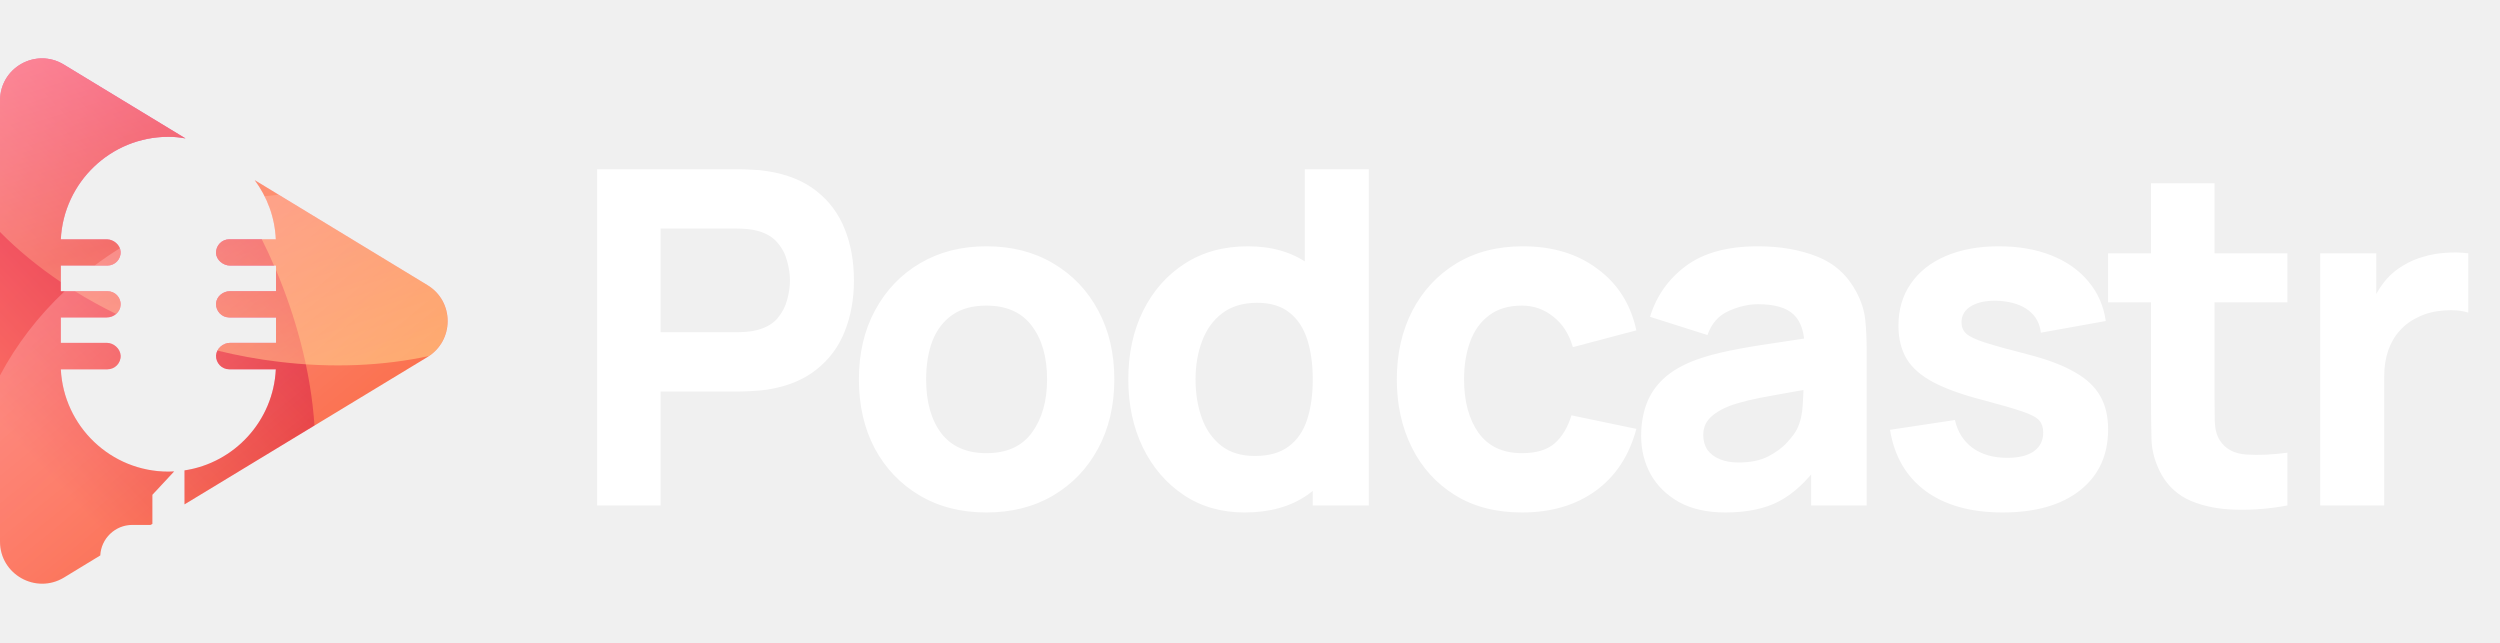
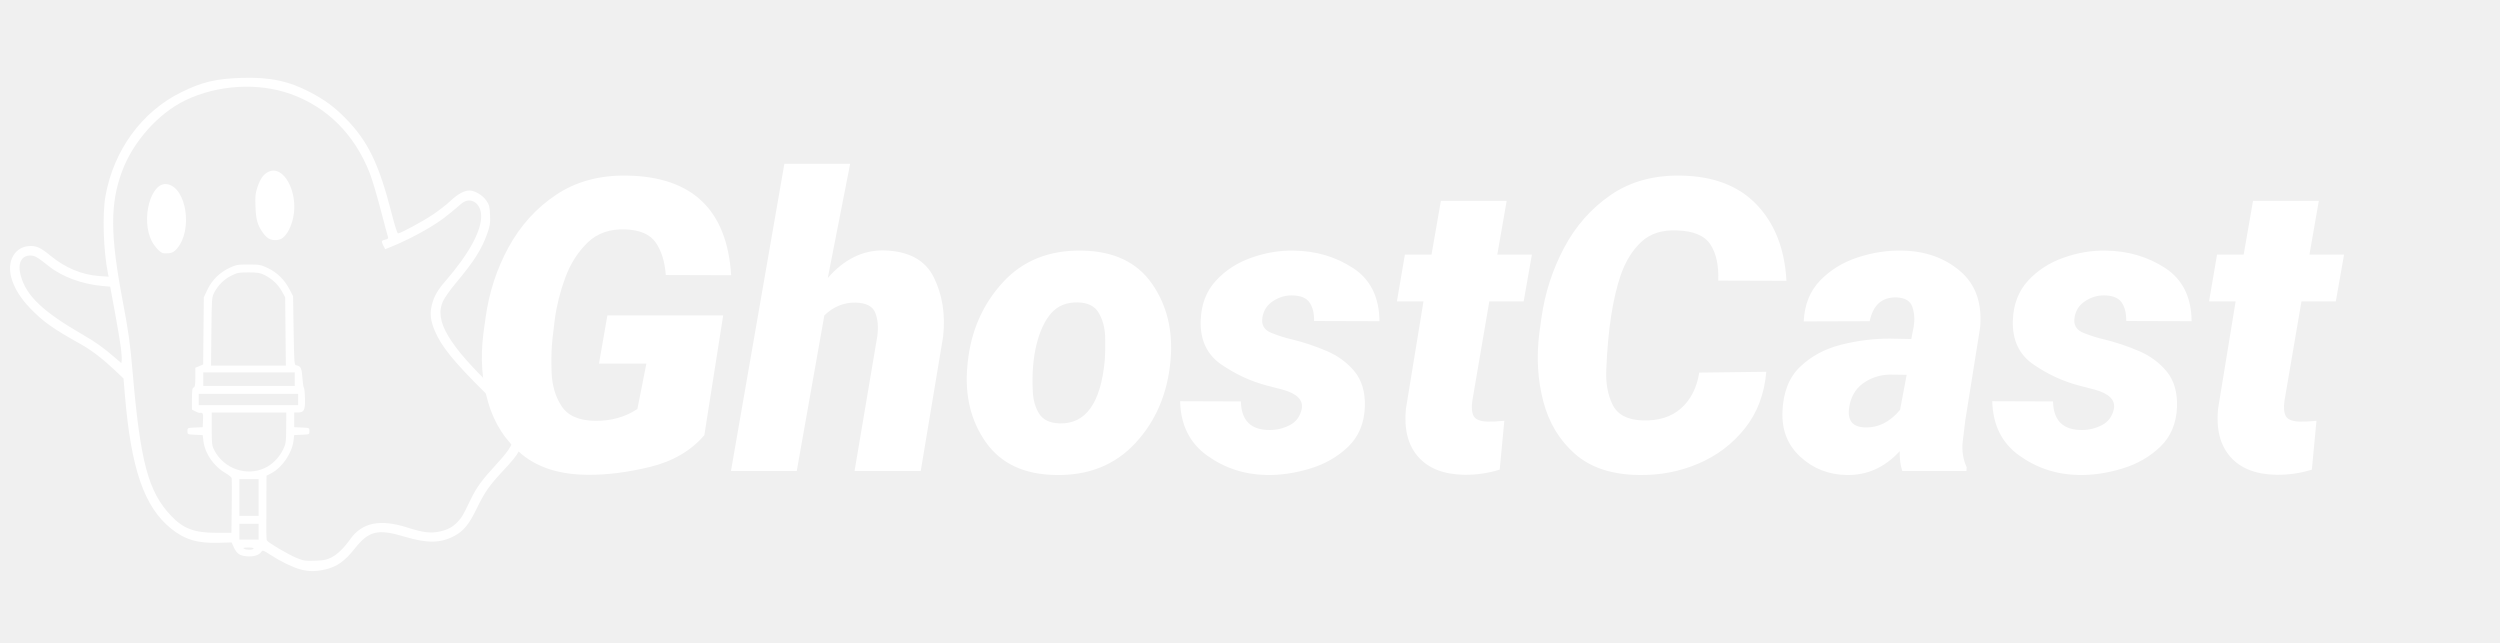
- <svg xmlns="http://www.w3.org/2000/svg" width="183" height="47" viewBox="0 0 183 47" fill="none">
-   <path fill-rule="evenodd" clip-rule="evenodd" d="M7.341 40.657L4.675 42.281C2.621 43.516 0 42.042 0 39.645V7.363C0 4.951 2.621 3.477 4.675 4.728L13.58 10.133C13.178 10.058 12.761 10.014 12.329 10.014C8.1 10.014 4.661 13.349 4.452 17.518H7.817C8.309 17.518 8.8 17.92 8.83 18.427C8.86 18.978 8.413 19.439 7.862 19.439H4.452V21.315H7.862C8.413 21.315 8.86 21.762 8.83 22.328C8.8 22.849 8.338 23.236 7.817 23.236H4.452V25.097H7.817C8.309 25.097 8.8 25.514 8.83 26.021C8.86 26.572 8.413 27.033 7.862 27.033H4.452C4.661 31.202 8.1 34.523 12.329 34.523C12.463 34.523 12.597 34.508 12.746 34.508L11.153 36.22V38.35L11.019 38.424H9.679C8.428 38.424 7.4 39.422 7.341 40.657ZM31.284 26.14L13.505 36.92V34.434C17.168 33.883 20.012 30.8 20.191 27.033H16.781C16.23 27.033 15.798 26.572 15.813 26.021C15.843 25.514 16.334 25.097 16.841 25.097H20.206V23.236H16.781C16.23 23.236 15.798 22.775 15.813 22.224C15.843 21.703 16.32 21.315 16.841 21.315H20.206V19.439H16.841C16.334 19.439 15.843 19.037 15.813 18.531C15.798 17.98 16.23 17.518 16.781 17.518H20.191C20.116 15.895 19.551 14.406 18.642 13.185L31.284 20.869C33.264 22.06 33.264 24.934 31.284 26.14Z" fill="url(#paint0_linear_3688_1852)" />
-   <path style="mix-blend-mode:multiply" fill-rule="evenodd" clip-rule="evenodd" d="M12.746 34.508L11.153 36.22V38.35L11.019 38.424H9.679C8.428 38.424 7.4 39.422 7.341 40.657L4.675 42.281C2.621 43.516 0 42.042 0 39.645V7.363C0 4.951 2.621 3.477 4.675 4.728L13.58 10.133C13.178 10.058 12.761 10.014 12.329 10.014C8.1 10.014 4.661 13.349 4.452 17.518H7.817C8.309 17.518 8.8 17.92 8.83 18.427C8.86 18.978 8.413 19.439 7.862 19.439H4.452V21.315H7.862C8.413 21.315 8.86 21.762 8.83 22.328C8.8 22.849 8.338 23.236 7.817 23.236H4.452V25.097H7.817C8.309 25.097 8.8 25.514 8.83 26.021C8.86 26.572 8.413 27.033 7.862 27.033H4.452C4.661 31.202 8.1 34.523 12.329 34.523C12.463 34.523 12.597 34.508 12.746 34.508ZM23.02 31.143L13.505 36.92V34.434C17.168 33.883 20.012 30.8 20.191 27.033H16.781C16.23 27.033 15.798 26.572 15.813 26.021C15.843 25.514 16.334 25.097 16.841 25.097H20.206V23.236H16.781C16.23 23.236 15.798 22.775 15.813 22.224C15.843 21.703 16.32 21.315 16.841 21.315H20.206V19.767C20.906 21.434 21.501 23.162 21.978 24.948C22.544 27.093 22.886 29.162 23.02 31.143ZM16.781 17.518H19.163C19.481 18.144 19.779 18.784 20.057 19.439H16.841C16.334 19.439 15.843 19.037 15.813 18.531C15.798 17.98 16.23 17.518 16.781 17.518Z" fill="url(#paint1_linear_3688_1852)" />
-   <path style="mix-blend-mode:screen" fill-rule="evenodd" clip-rule="evenodd" d="M4.452 20.645V19.439H7.862C8.413 19.439 8.86 18.978 8.83 18.427C8.8 17.92 8.309 17.518 7.817 17.518H4.452C4.661 13.349 8.1 10.014 12.329 10.014C12.761 10.014 13.178 10.058 13.58 10.133L4.675 4.728C2.621 3.477 0 4.951 0 7.363V16.982C1.31 18.308 2.799 19.529 4.452 20.645ZM8.83 22.328C8.86 21.762 8.413 21.315 7.862 21.315H5.48C6.442 21.911 7.45 22.467 8.502 22.983C8.696 22.819 8.815 22.581 8.83 22.328ZM31.284 20.869L18.642 13.185C19.551 14.406 20.116 15.895 20.191 17.518H16.781C16.23 17.518 15.798 17.98 15.813 18.531C15.843 19.037 16.334 19.439 16.841 19.439H20.206V21.315H16.841C16.32 21.315 15.843 21.703 15.813 22.224C15.798 22.775 16.23 23.236 16.781 23.236H20.206V25.097H16.841C16.453 25.097 16.096 25.336 15.918 25.663C17.377 26.021 18.881 26.303 20.414 26.482C24.33 26.959 28.038 26.78 31.388 26.065C33.249 24.829 33.22 22.045 31.284 20.869Z" fill="url(#paint2_linear_3688_1852)" />
-   <path style="mix-blend-mode:screen" fill-rule="evenodd" clip-rule="evenodd" d="M31.284 26.14L13.505 36.92V34.433C17.168 33.883 20.012 30.8 20.191 27.033H16.781C16.23 27.033 15.798 26.572 15.813 26.02C15.843 25.514 16.334 25.097 16.841 25.097H20.206V23.236H16.781C16.23 23.236 15.798 22.774 15.813 22.224C15.843 21.702 16.32 21.315 16.841 21.315H20.206V19.439H16.841C16.334 19.439 15.843 19.037 15.813 18.531C15.798 17.98 16.23 17.518 16.781 17.518H20.191C20.131 16.387 19.834 15.315 19.357 14.362C19.704 14.322 20.052 14.287 20.399 14.257L31.284 20.869C33.264 22.06 33.264 24.934 31.284 26.14ZM0 39.645V27.48C1.191 25.231 2.799 23.132 4.735 21.315H7.862C8.413 21.315 8.86 21.762 8.83 22.328C8.8 22.849 8.338 23.236 7.817 23.236H4.452V25.097H7.817C8.309 25.097 8.8 25.514 8.83 26.02C8.86 26.572 8.413 27.033 7.862 27.033H4.452C4.661 31.202 8.1 34.523 12.329 34.523C12.463 34.523 12.597 34.508 12.746 34.508L11.153 36.22V38.349L11.019 38.424H9.679C8.428 38.424 7.4 39.422 7.341 40.657L4.675 42.281C2.621 43.516 0 42.042 0 39.645ZM6.924 19.439C7.519 18.992 8.135 18.57 8.77 18.174C8.8 18.248 8.83 18.337 8.83 18.427C8.86 18.977 8.413 19.439 7.862 19.439H6.924Z" fill="url(#paint3_linear_3688_1852)" />
-   <path d="M43.708 37V12.389H54.099C54.338 12.389 54.657 12.4 55.056 12.423C55.466 12.435 55.831 12.469 56.15 12.526C57.62 12.754 58.822 13.238 59.756 13.979C60.702 14.719 61.397 15.653 61.841 16.782C62.285 17.898 62.508 19.146 62.508 20.524C62.508 21.903 62.28 23.156 61.824 24.284C61.38 25.401 60.684 26.33 59.739 27.07C58.804 27.811 57.608 28.295 56.15 28.523C55.831 28.569 55.466 28.603 55.056 28.625C54.646 28.648 54.327 28.66 54.099 28.66H48.356V37H43.708ZM48.356 24.319H53.894C54.133 24.319 54.395 24.307 54.68 24.284C54.965 24.262 55.227 24.216 55.466 24.148C56.093 23.977 56.577 23.692 56.919 23.293C57.261 22.883 57.494 22.433 57.62 21.943C57.756 21.442 57.825 20.969 57.825 20.524C57.825 20.08 57.756 19.613 57.62 19.123C57.494 18.622 57.261 18.172 56.919 17.773C56.577 17.363 56.093 17.072 55.466 16.901C55.227 16.833 54.965 16.787 54.68 16.764C54.395 16.742 54.133 16.73 53.894 16.73H48.356V24.319ZM72.202 37.513C70.345 37.513 68.716 37.097 67.314 36.265C65.913 35.433 64.819 34.288 64.033 32.83C63.258 31.36 62.871 29.674 62.871 27.771C62.871 25.845 63.27 24.153 64.067 22.695C64.865 21.225 65.964 20.08 67.366 19.26C68.767 18.439 70.379 18.029 72.202 18.029C74.06 18.029 75.689 18.445 77.09 19.277C78.503 20.108 79.603 21.259 80.389 22.729C81.175 24.188 81.568 25.868 81.568 27.771C81.568 29.685 81.169 31.377 80.372 32.847C79.586 34.305 78.486 35.45 77.073 36.282C75.672 37.102 74.048 37.513 72.202 37.513ZM72.202 33.172C73.695 33.172 74.806 32.67 75.535 31.668C76.276 30.654 76.646 29.355 76.646 27.771C76.646 26.13 76.27 24.82 75.518 23.84C74.777 22.86 73.672 22.37 72.202 22.37C71.188 22.37 70.356 22.598 69.707 23.054C69.058 23.51 68.573 24.142 68.254 24.951C67.947 25.76 67.793 26.7 67.793 27.771C67.793 29.423 68.163 30.739 68.904 31.719C69.656 32.687 70.755 33.172 72.202 33.172ZM91.103 37.513C89.406 37.513 87.919 37.086 86.643 36.231C85.367 35.376 84.37 34.214 83.652 32.744C82.945 31.274 82.592 29.617 82.592 27.771C82.592 25.891 82.951 24.222 83.669 22.763C84.398 21.294 85.418 20.137 86.728 19.294C88.038 18.451 89.576 18.029 91.343 18.029C93.097 18.029 94.573 18.456 95.769 19.311C96.966 20.166 97.871 21.328 98.487 22.797C99.102 24.267 99.409 25.925 99.409 27.771C99.409 29.617 99.096 31.274 98.469 32.744C97.854 34.214 96.931 35.376 95.701 36.231C94.47 37.086 92.938 37.513 91.103 37.513ZM91.855 33.377C92.892 33.377 93.718 33.143 94.334 32.676C94.96 32.209 95.41 31.554 95.684 30.71C95.957 29.867 96.094 28.887 96.094 27.771C96.094 26.654 95.957 25.674 95.684 24.831C95.41 23.988 94.972 23.333 94.368 22.866C93.775 22.399 92.995 22.165 92.026 22.165C90.989 22.165 90.135 22.422 89.463 22.934C88.802 23.436 88.312 24.113 87.993 24.968C87.674 25.811 87.514 26.745 87.514 27.771C87.514 28.808 87.668 29.753 87.976 30.608C88.283 31.451 88.756 32.123 89.394 32.625C90.032 33.126 90.853 33.377 91.855 33.377ZM96.094 37V24.353H95.513V12.389H100.196V37H96.094ZM111.407 37.513C109.493 37.513 107.852 37.086 106.485 36.231C105.118 35.376 104.07 34.214 103.34 32.744C102.611 31.274 102.247 29.617 102.247 27.771C102.247 25.902 102.623 24.233 103.375 22.763C104.138 21.294 105.209 20.137 106.588 19.294C107.966 18.451 109.596 18.029 111.476 18.029C113.652 18.029 115.475 18.582 116.945 19.687C118.426 20.781 119.372 22.279 119.782 24.182L115.133 25.412C114.86 24.455 114.381 23.709 113.697 23.174C113.025 22.638 112.262 22.37 111.407 22.37C110.427 22.37 109.624 22.61 108.997 23.088C108.371 23.555 107.909 24.199 107.613 25.019C107.317 25.828 107.169 26.745 107.169 27.771C107.169 29.378 107.522 30.682 108.228 31.685C108.946 32.676 110.006 33.172 111.407 33.172C112.456 33.172 113.253 32.932 113.8 32.454C114.347 31.975 114.757 31.292 115.031 30.403L119.782 31.394C119.258 33.354 118.266 34.864 116.808 35.923C115.35 36.983 113.549 37.513 111.407 37.513ZM126.285 37.513C124.963 37.513 123.841 37.262 122.918 36.761C122.006 36.248 121.311 35.57 120.833 34.727C120.366 33.872 120.132 32.932 120.132 31.907C120.132 31.052 120.263 30.272 120.525 29.566C120.787 28.859 121.209 28.238 121.79 27.703C122.382 27.156 123.174 26.7 124.165 26.335C124.849 26.085 125.664 25.862 126.609 25.669C127.555 25.475 128.626 25.293 129.822 25.122C131.019 24.939 132.335 24.74 133.77 24.524L132.096 25.447C132.096 24.353 131.834 23.549 131.309 23.037C130.785 22.524 129.908 22.268 128.677 22.268C127.994 22.268 127.282 22.433 126.541 22.763C125.8 23.094 125.282 23.68 124.986 24.524L120.781 23.191C121.249 21.664 122.126 20.422 123.413 19.465C124.701 18.508 126.456 18.029 128.677 18.029C130.307 18.029 131.754 18.28 133.018 18.781C134.283 19.282 135.24 20.148 135.89 21.379C136.254 22.062 136.471 22.746 136.539 23.43C136.608 24.113 136.642 24.877 136.642 25.72V37H132.574V33.206L133.155 33.992C132.255 35.234 131.281 36.134 130.233 36.692C129.196 37.239 127.88 37.513 126.285 37.513ZM127.276 33.855C128.13 33.855 128.848 33.707 129.429 33.411C130.022 33.103 130.489 32.756 130.831 32.368C131.184 31.981 131.423 31.656 131.549 31.394C131.788 30.893 131.925 30.312 131.959 29.651C132.004 28.979 132.027 28.42 132.027 27.976L133.394 28.318C132.016 28.546 130.899 28.739 130.045 28.899C129.19 29.047 128.501 29.184 127.977 29.309C127.453 29.434 126.991 29.571 126.592 29.719C126.137 29.902 125.766 30.101 125.481 30.317C125.208 30.523 125.003 30.75 124.866 31.001C124.741 31.252 124.678 31.531 124.678 31.838C124.678 32.26 124.781 32.625 124.986 32.932C125.202 33.229 125.504 33.456 125.892 33.616C126.279 33.776 126.74 33.855 127.276 33.855ZM146.589 37.513C144.265 37.513 142.385 36.989 140.949 35.94C139.525 34.881 138.659 33.388 138.351 31.462L143.102 30.745C143.296 31.611 143.723 32.289 144.384 32.779C145.056 33.269 145.905 33.514 146.931 33.514C147.774 33.514 148.423 33.354 148.879 33.035C149.335 32.705 149.563 32.249 149.563 31.668C149.563 31.303 149.472 31.012 149.289 30.796C149.107 30.568 148.697 30.346 148.059 30.13C147.432 29.913 146.452 29.628 145.119 29.275C143.615 28.887 142.413 28.454 141.513 27.976C140.613 27.497 139.963 26.928 139.565 26.267C139.166 25.595 138.966 24.786 138.966 23.84C138.966 22.655 139.268 21.63 139.872 20.764C140.476 19.886 141.325 19.214 142.419 18.747C143.524 18.268 144.823 18.029 146.315 18.029C147.763 18.029 149.044 18.251 150.161 18.696C151.278 19.14 152.178 19.772 152.861 20.593C153.556 21.413 153.984 22.382 154.143 23.498L149.392 24.353C149.312 23.669 149.016 23.128 148.503 22.729C147.99 22.33 147.295 22.097 146.418 22.028C145.563 21.971 144.874 22.085 144.35 22.37C143.837 22.655 143.581 23.065 143.581 23.601C143.581 23.92 143.689 24.188 143.906 24.404C144.134 24.62 144.595 24.843 145.29 25.07C145.996 25.298 147.067 25.595 148.503 25.959C149.905 26.324 151.027 26.751 151.87 27.241C152.725 27.72 153.346 28.301 153.733 28.984C154.12 29.657 154.314 30.471 154.314 31.428C154.314 33.32 153.63 34.807 152.263 35.889C150.896 36.971 149.004 37.513 146.589 37.513ZM167.436 37C166.159 37.239 164.906 37.342 163.676 37.308C162.456 37.285 161.363 37.074 160.394 36.675C159.437 36.265 158.708 35.61 158.206 34.71C157.751 33.867 157.511 33.012 157.489 32.146C157.466 31.269 157.454 30.278 157.454 29.172V13.415H162.103V28.899C162.103 29.617 162.109 30.266 162.12 30.847C162.143 31.417 162.263 31.873 162.479 32.215C162.889 32.864 163.545 33.217 164.445 33.274C165.345 33.331 166.342 33.286 167.436 33.138V37ZM154.31 22.131V18.542H167.436V22.131H154.31ZM169.84 37V18.542H173.942V23.054L173.497 22.473C173.737 21.835 174.056 21.254 174.454 20.73C174.853 20.205 175.343 19.772 175.924 19.43C176.369 19.157 176.853 18.946 177.377 18.798C177.901 18.639 178.442 18.542 179.001 18.508C179.559 18.462 180.117 18.474 180.675 18.542V22.883C180.163 22.723 179.565 22.672 178.881 22.729C178.209 22.775 177.599 22.928 177.052 23.191C176.505 23.441 176.044 23.777 175.668 24.199C175.292 24.609 175.007 25.099 174.813 25.669C174.62 26.227 174.523 26.859 174.523 27.566V37H169.84Z" fill="white" />
-   <defs>
-     <linearGradient id="paint0_linear_3688_1852" x1="23.541" y1="-11.132" x2="65.059" y2="30.387" gradientUnits="userSpaceOnUse">
-       <stop stop-color="#FD6D6D" />
-       <stop offset="1" stop-color="#F97535" />
-     </linearGradient>
-     <linearGradient id="paint1_linear_3688_1852" x1="-23.189" y1="6.729" x2="0.555" y2="-15.783" gradientUnits="userSpaceOnUse">
-       <stop stop-color="white" />
-       <stop offset="0.987" stop-color="#D937BE" />
-       <stop offset="1" stop-color="#D837BF" />
-     </linearGradient>
-     <linearGradient id="paint2_linear_3688_1852" x1="20.591" y1="-6.667" x2="32.484" y2="30.571" gradientUnits="userSpaceOnUse">
-       <stop stop-color="#FD6D6D" />
-       <stop offset="0.5" stop-color="#71381D" />
-       <stop offset="1" stop-color="#F97535" />
-     </linearGradient>
-     <linearGradient id="paint3_linear_3688_1852" x1="8.763" y1="-10.274" x2="35.959" y2="23.116" gradientUnits="userSpaceOnUse">
-       <stop stop-color="#FD6D6D" />
-       <stop offset="1" />
-     </linearGradient>
-   </defs>
+ <svg xmlns="http://www.w3.org/2000/svg" width="100%" height="100%" viewBox="0 0 763 196" version="1.1" xml:space="preserve" style="fill-rule:evenodd;clip-rule:evenodd;stroke-linejoin:round;stroke-miterlimit:2;">
+   <g transform="matrix(125,0,0,125,712.5895,143.75)" />
+   <text x="141.667px" y="143.75px" style="font-family:'Roboto-BlackItalic', 'Roboto';font-weight:900;font-style:italic;font-size:125px;fill:#fff;">GhostCast</text>
+   <g>
+     <path d="M91.696,173.787c-2.372,-0.638 -6.027,-2.414 -9.124,-4.427c-2.245,-1.462 -2.414,-1.514 -2.831,-0.921c-0.707,1.014 -2.365,1.517 -4.431,1.345c-2.179,-0.179 -3.079,-0.824 -4,-2.858l-0.624,-1.379l-4.069,0.117c-6.358,0.183 -10.254,-0.99 -14.402,-4.331c-8.186,-6.6 -12.196,-18.175 -14.085,-40.632l-0.438,-5.189l-2.7,-2.569c-3.424,-3.252 -7.162,-6.124 -10.123,-7.775c-8.817,-4.913 -11.713,-6.972 -15.809,-11.244c-5.072,-5.293 -7.151,-11.158 -5.375,-15.175c0.945,-2.141 2.755,-3.448 5.024,-3.638c2.324,-0.193 3.551,0.345 6.741,2.962c4.489,3.683 9.555,5.793 14.813,6.172l2.886,0.207l-0.203,-1c-1.383,-6.803 -1.748,-18.057 -0.762,-23.588c2.493,-13.996 11.103,-25.795 23.126,-31.708c6.386,-3.141 10.565,-4.134 18.447,-4.389c8.565,-0.276 14.478,0.972 21.019,4.438c4.424,2.345 7.206,4.393 10.506,7.724c7.041,7.113 10.385,14.02 14.382,29.712c0.783,3.083 1.593,5.603 1.796,5.603c0.741,0 7.379,-3.576 10.568,-5.693c1.8,-1.196 4.207,-3.058 5.344,-4.141c2.262,-2.145 4.248,-3.248 5.875,-3.262c1.645,-0.01 4,1.376 5.155,3.041c0.917,1.321 1.052,1.831 1.162,4.417c0.103,2.5 -0.014,3.31 -0.817,5.575c-1.748,4.931 -3.972,8.441 -9.682,15.282c-1.641,1.965 -3.369,4.4 -3.841,5.41c-2.793,5.975 1.586,13.368 16.199,27.343c7.213,6.9 8.017,8.206 8.017,13.058c0,4.458 -0.728,5.879 -5.741,11.234c-4.393,4.689 -5.772,6.669 -8.368,12.023c-2.183,4.496 -3.9,6.575 -6.641,8.027c-4.255,2.258 -8.262,2.314 -15.282,0.214c-8.127,-2.431 -10.865,-1.765 -15.164,3.686c-2.989,3.793 -5.472,5.544 -8.972,6.341c-2.9,0.662 -5.089,0.659 -7.575,-0.01Zm9.472,-3.665c1.869,-0.972 3.81,-2.865 5.813,-5.672c3.558,-4.979 9.082,-6.086 17.288,-3.462c4.745,1.514 7.062,1.821 9.696,1.276c2.614,-0.538 4.141,-1.338 5.686,-2.983c1.348,-1.427 1.538,-1.748 3.914,-6.665c1.896,-3.924 3.42,-6.013 8.117,-11.13c4.072,-4.431 5.165,-6.386 5.169,-9.23c0.007,-3.269 -0.89,-4.52 -8.982,-12.568c-9.568,-9.513 -13.168,-13.961 -15.189,-18.768c-1.307,-3.117 -1.541,-5.258 -0.862,-7.913c0.676,-2.638 1.693,-4.413 4.141,-7.241c7.096,-8.196 10.896,-15.092 10.896,-19.778c0,-4.058 -3.327,-6.158 -6.051,-3.817c-4.824,4.138 -6.313,5.251 -9.81,7.344c-3.738,2.234 -8.106,4.413 -11.803,5.889l-1.634,0.652l-0.521,-1.01c-0.734,-1.417 -0.669,-1.648 0.534,-1.914c0.762,-0.166 1.003,-0.379 0.855,-0.759c-0.11,-0.293 -1.138,-4.117 -2.283,-8.503c-1.145,-4.382 -2.634,-9.368 -3.31,-11.075c-4.665,-11.803 -12.978,-20.116 -24.102,-24.098c-9.965,-3.569 -22.319,-2.827 -32.198,1.938c-8.244,3.976 -15.985,12.685 -19.312,21.733c-3.62,9.841 -3.586,19.288 0.148,39.046c1.89,10.006 2.331,13.172 3.131,22.412c2.358,27.281 4.748,36.194 11.665,43.545c3.734,3.965 7.12,5.244 13.885,5.244l4.579,0l0.097,-8.048c0.055,-4.427 0.052,-8.303 -0.01,-8.61c-0.059,-0.307 -0.945,-1.038 -1.969,-1.621c-3.458,-1.983 -6.186,-5.913 -6.641,-9.582l-0.245,-1.965l-2.327,-0.103c-2.317,-0.1 -2.327,-0.107 -2.327,-1.103c0,-1 0.01,-1.003 2.327,-1.103l2.327,-0.103l0.103,-2.155c0.1,-2.093 -0.031,-2.362 -1.062,-2.193c-0.148,0.024 -0.731,-0.193 -1.293,-0.486l-1.024,-0.528l0,-3.279c0,-2.593 0.107,-3.317 0.517,-3.476c0.403,-0.155 0.517,-0.838 0.517,-3.11l0,-2.91l1.193,-0.5l1.193,-0.497l0.1,-10.261l0.1,-10.258l1.1,-2.317c1.372,-2.9 3.7,-5.213 6.658,-6.617c2.062,-0.979 2.531,-1.065 5.862,-1.065c3.355,0 3.789,0.079 5.938,1.1c2.786,1.317 5.069,3.555 6.586,6.455l1.096,2.1l0.172,10.517c0.172,10.479 0.176,10.517 0.924,10.623c1.217,0.172 1.586,0.969 1.759,3.786c0.09,1.462 0.29,2.82 0.448,3.02c0.159,0.2 0.314,1.724 0.348,3.389c0.066,3.455 -0.314,4.179 -2.2,4.179l-1.107,0l0,4.482l2.327,0.103c2.317,0.1 2.327,0.103 2.327,1.103c0,1 -0.01,1.003 -2.327,1.103l-2.327,0.103l-0.217,1.772c-0.452,3.714 -3.424,8.089 -6.658,9.806l-1.572,0.834l-0.031,5.689c-0.069,12.178 -0.048,13.73 0.172,14.085c0.428,0.697 6.579,4.313 8.996,5.296c2.176,0.879 2.738,0.965 5.689,0.862c2.717,-0.097 3.569,-0.269 5,-1.014Zm-23.791,-2.679c0.131,-0.214 -0.483,-0.341 -1.617,-0.338c-1.31,0.003 -1.683,0.1 -1.314,0.338c0.679,0.438 2.658,0.438 2.931,0Zm1.552,-2.758l0,-4.827l-5.862,0l0,4.827l5.862,0Zm0,-7.241l0,-11.206l-2.931,-0.003l-2.931,-0.007l0,11.216l5.862,0Zm1.81,-14.571c2.352,-1.076 4.42,-3.148 5.651,-5.665c0.862,-1.765 0.931,-2.224 0.955,-6.606l0.031,-4.707l-22.757,0l0,5c0,4.569 0.069,5.134 0.807,6.551c2.9,5.582 9.706,7.996 15.313,5.427Zm10.258,-19.219l0,-3.448l-30.343,0l0,3.448l30.343,0Zm-1.034,-5.862l0,-4.138l-27.929,0l0,4.138l27.929,0Zm-2.827,-16.637l-0.103,-10.43l-1.024,-1.848c-1.159,-2.093 -3.014,-3.82 -5.327,-4.962c-1.303,-0.641 -2.152,-0.776 -4.855,-0.776c-2.941,0 -3.479,0.103 -5.279,1.014c-2.203,1.117 -3.927,2.824 -5.138,5.089c-0.765,1.438 -0.793,1.8 -0.893,11.913l-0.107,10.43l22.833,0l-0.107,-10.43Zm-50.245,4.958c-0.207,-1.638 -1.024,-6.496 -1.817,-10.799l-1.445,-7.824l-2.262,-0.2c-6.251,-0.545 -12.334,-2.772 -16.399,-6.003c-3.62,-2.872 -4.365,-3.303 -5.717,-3.303c-2.769,0 -3.945,2.465 -2.924,6.138c1.738,6.248 6.71,10.961 19.157,18.15c3.914,2.262 6.193,3.91 10.172,7.365l1.379,1.196l0.114,-0.872c0.062,-0.479 -0.055,-2.21 -0.259,-3.848Zm12.73,-28.888c-1.003,-0.4 -2.486,-2.034 -3.31,-3.651c-3.403,-6.669 -0.303,-18.164 4.682,-17.368c5.917,0.945 7.924,14.023 3.017,19.664c-0.865,0.996 -1.424,1.314 -2.493,1.421c-0.759,0.076 -1.61,0.045 -1.896,-0.066Zm32.387,-4.424c-0.49,-0.265 -1.296,-1.072 -1.793,-1.796c-1.665,-2.407 -2.076,-3.858 -2.241,-7.865c-0.131,-3.238 -0.045,-4.114 0.59,-5.982c0.914,-2.703 1.841,-3.993 3.4,-4.734c4.61,-2.186 9.151,6.227 7.52,13.944c-0.586,2.786 -1.783,5.124 -3.186,6.231c-1.059,0.828 -2.972,0.921 -4.289,0.203Z" style="fill:#fff;fill-rule:nonzero;" />
+   </g>
</svg>
